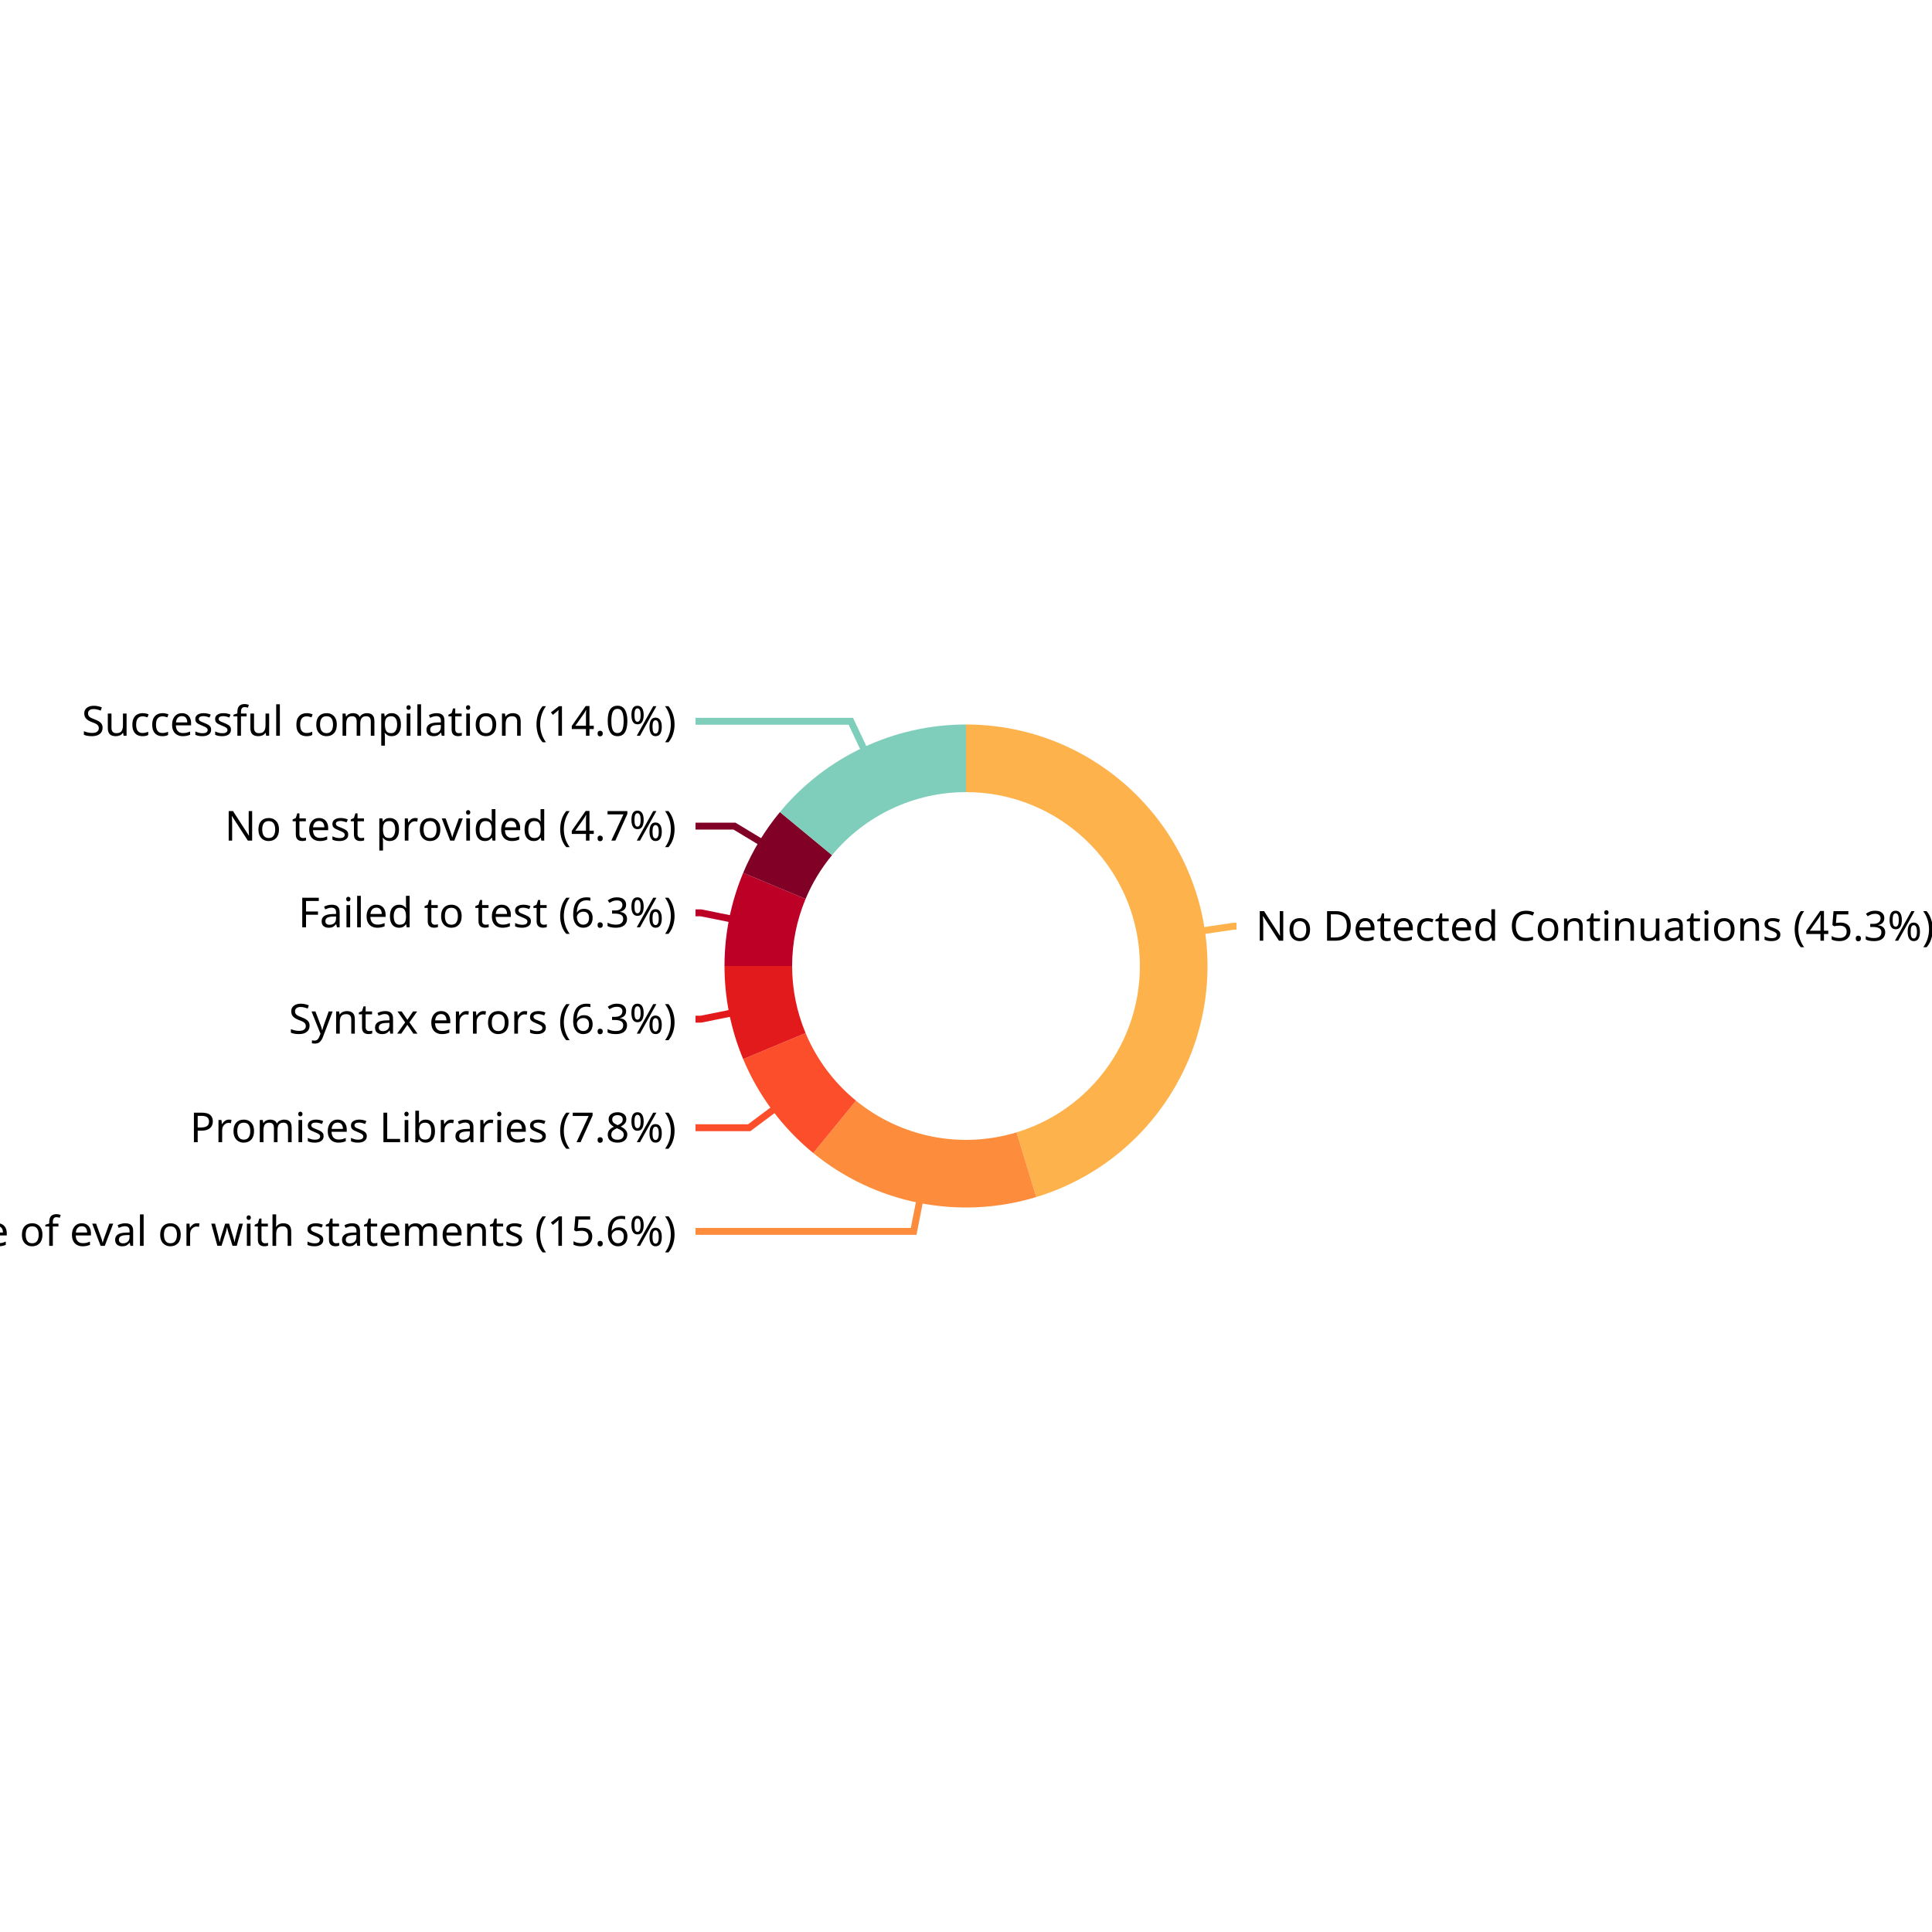
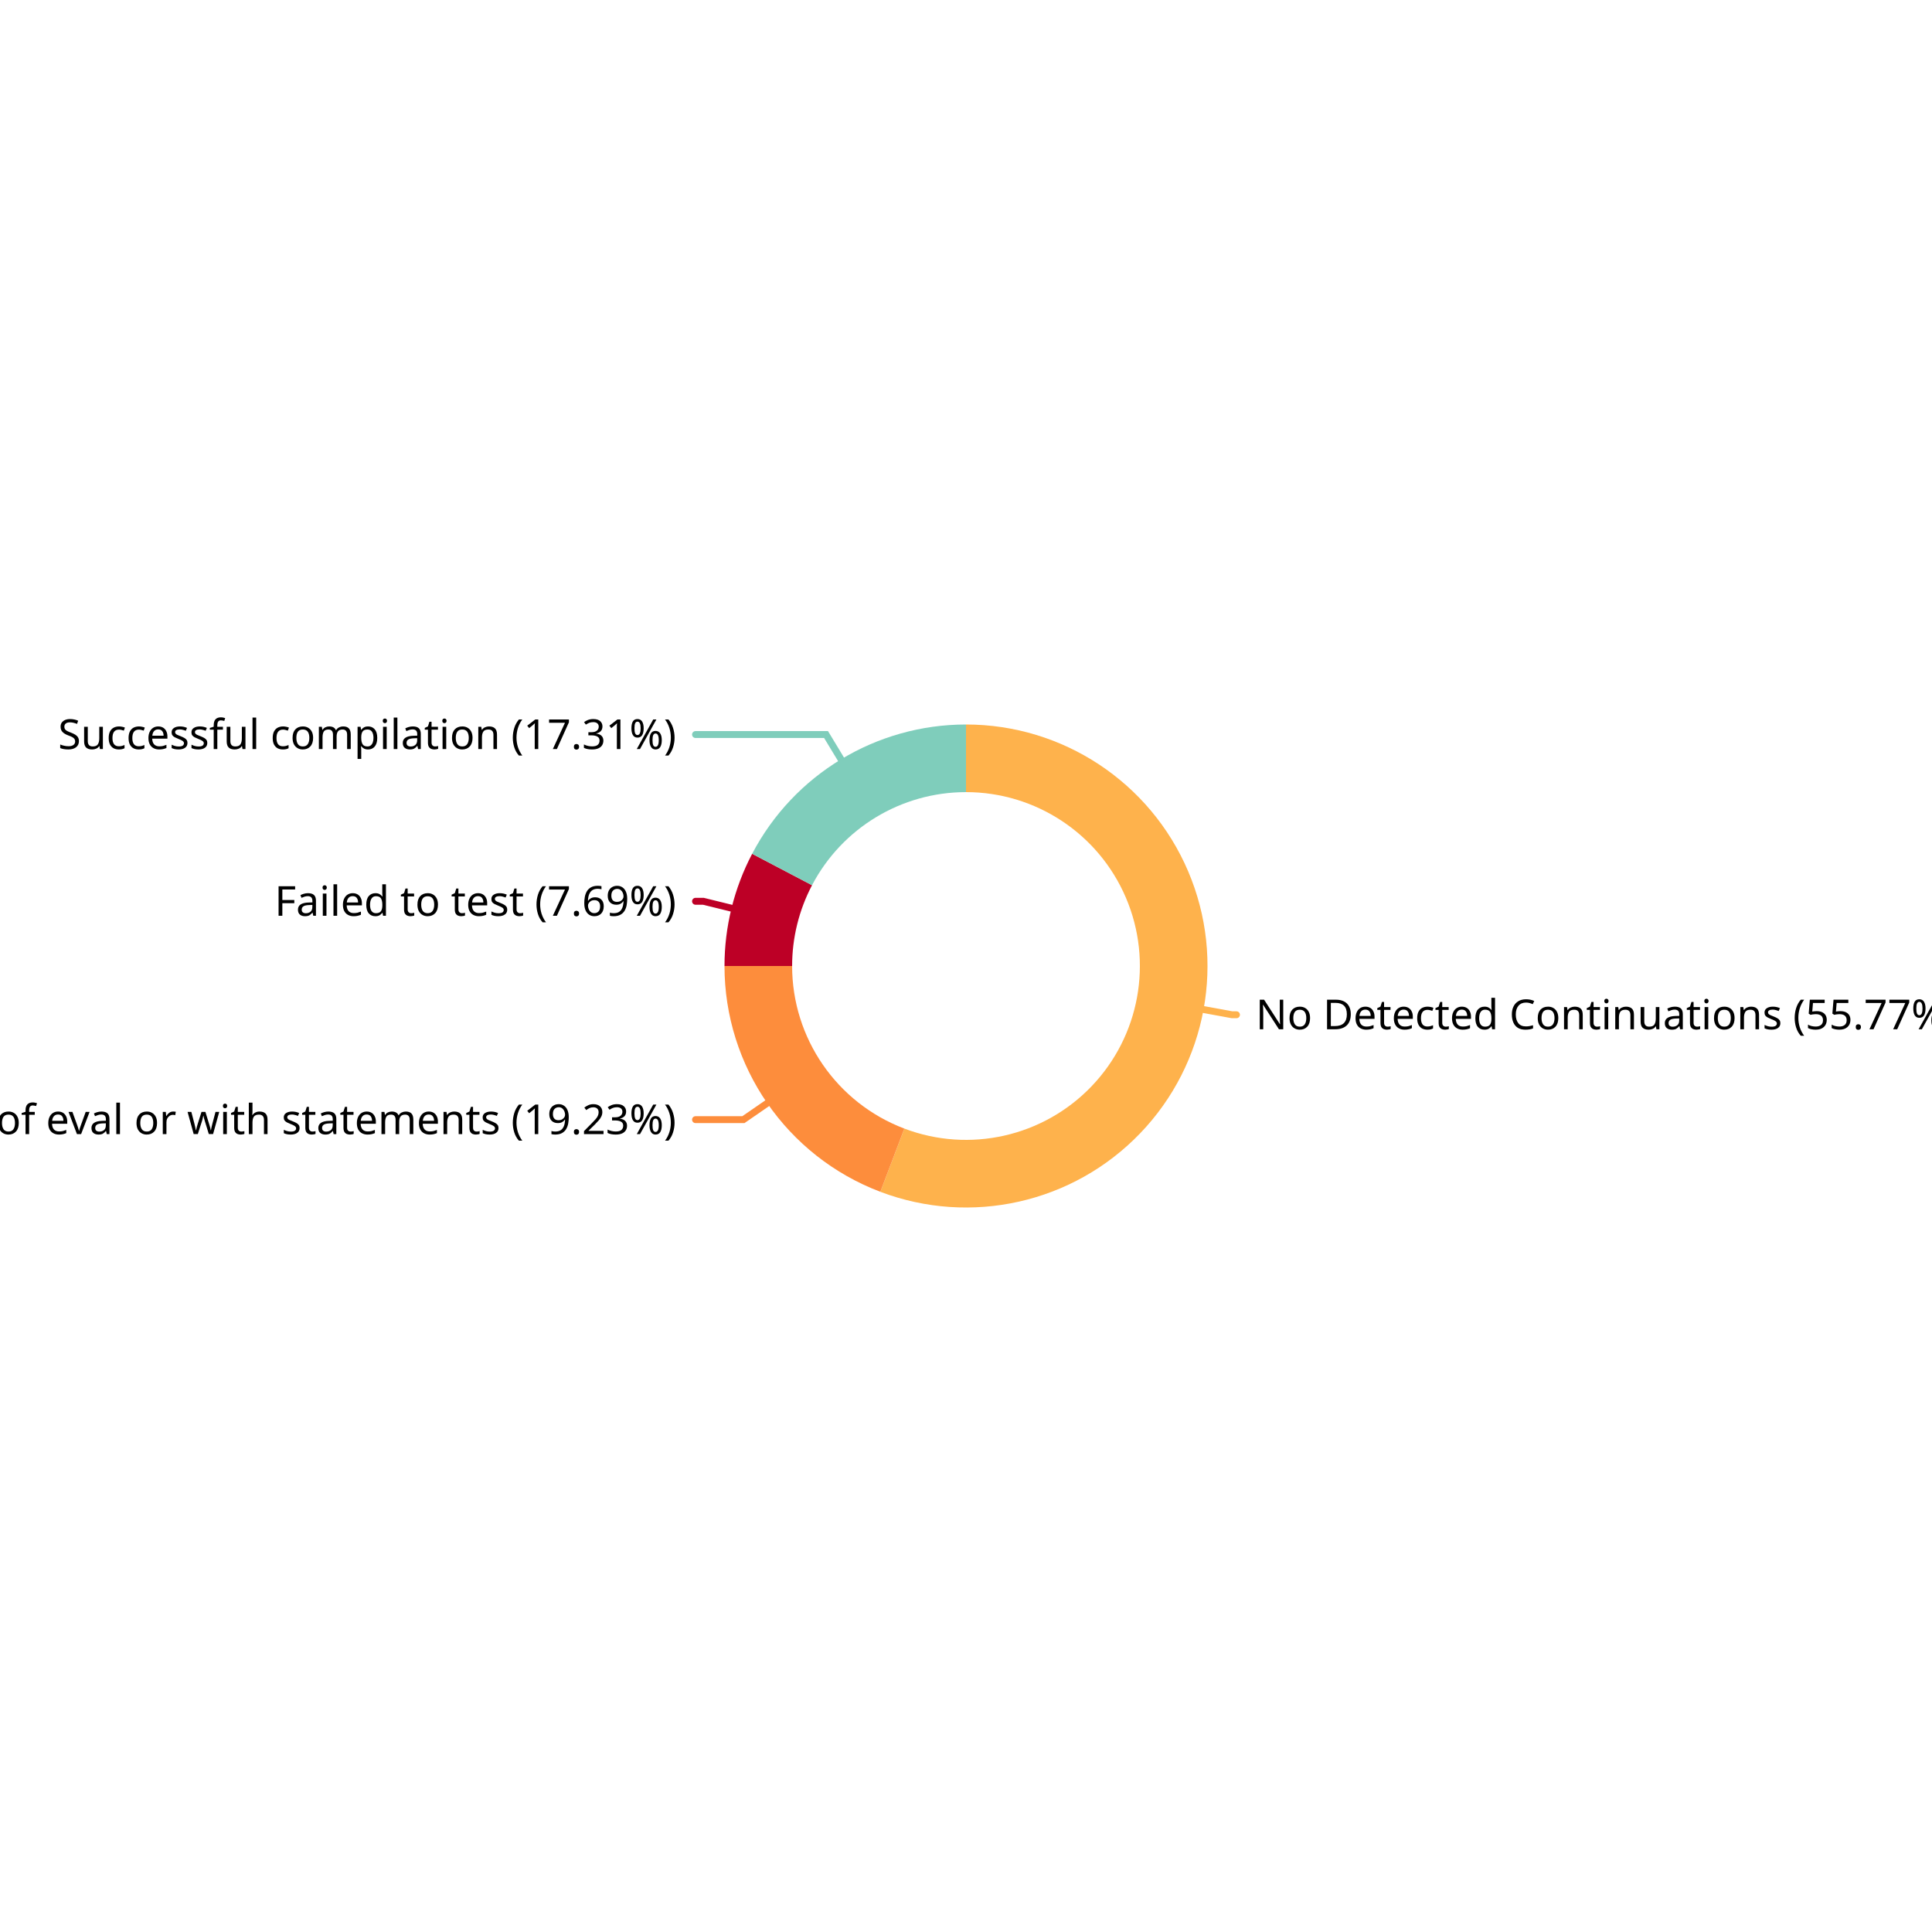
<svg xmlns="http://www.w3.org/2000/svg" width="560" height="560" class="chart" filename="due-evaluation.svg" version="1.1" xlink="http://www.w3.org/1999/xlink">
  <defs>
    <style type="text/css">
html, body  { width: 1000px; height: 100%; margin-top: auto; margin-right: auto; margin-bottom: auto; margin-left: auto; }
- text { font-family: Helvetica; color: blue; }
+ text { font-family: 'Gotham Rounded'; font-weight: 100; color: blue; }
.axis path, .axis line { fill: none; stroke: #000000; shape-rendering: crispedges; }
.grid .tick { stroke: #d3d3d3; opacity: 0.7; }
.grid path { stroke-width: 0px; }
.line { stroke-width: 1.5pt; fill: rgba(0, 0, 0, 0.0); }
.label.Javascript, .slice.Javascript { fill: #e31a1c; }
.line.Javascript { stroke: #e31a1c; }
.label.Ruby, .slice.Ruby { fill: #fc4e2a; }
.line.Ruby { stroke: #fc4e2a; }
.label.Python, .slice.Python { fill: #fd8d3c; }
.line.Python { stroke: #fd8d3c; }
.label.Csharp, .slice.Csharp { fill: #bd0026; }
.line.Csharp { stroke: #bd0026; }
.label.PHP, .slice.PHP { fill: #78c679; }
.line.PHP { stroke: #78c679; }
.label.XML_Schema, .slice.XML_Schema { fill: #41ab5d; }
.line.XML_Schema { stroke: #41ab5d; }
.label.SQL, .slice.SQL { fill: #238443; }
.line.SQL { stroke: #238443; }
.label.Perl, .slice.Perl { fill: #006837; }
.line.Perl { stroke: #006837; }
.label.C, .slice.C { fill: #41b6c4; }
.line.C { stroke: #41b6c4; }
.label.Cplusplus, .slice.Cplusplus { fill: #1d91c0; }
.line.Cplusplus { stroke: #1d91c0; }
.label.Java, .slice.Java { fill: #225ea8; }
.line.Java { stroke: #225ea8; }
.label.VisualBasicNET, .slice.VisualBasicNET { fill: #253494; }
.line.VisualBasicNET { stroke: #253494; }
.label.Autoconf, .slice.Autoconf { fill: #f768a1; }
.line.Autoconf { stroke: #f768a1; }
.label.Assembler, .slice.Assembler { fill: #dd3497; }
.line.Assembler { stroke: #dd3497; }
.label.Shell, .slice.Shell { fill: #ae017e; }
.line.Shell { stroke: #ae017e; }
.label.Make, .slice.Make { fill: #7a0177; }
.line.Make { stroke: #7a0177; }
.label.Swift, .slice.Swift { fill: #addd8e; }
.line.Swift { stroke: #addd8e; }
.label.ObjectiveC, .slice.ObjectiveC, .label.iOS, .slice.iOS { fill: #78c679; }
.line.ObjectiveC, .line.iOS { stroke: #78c679; }
.label.CSS, .slice.CSS { fill: #41ab5d; }
.line.CSS { stroke: #41ab5d; }
.slice.Arduino__Raspberry_Pi { fill: #7fcdbb; }
.line.Arduino__Raspberry_Pi { stroke: #7fcdbb; }
.slice.Android { fill: #41b6c4; }
.line.Android { stroke: #41b6c4; }
.label.AngularJS, .slice.AngularJS { fill: #feb24c; }
.line.AngularJS { stroke: #feb24c; }
.label.Nodejs, .slice.Nodejs { fill: #fd8d3c; }
.line.Nodejs { stroke: #fd8d3c; }
.label.Bower { fill: #bd0026; }
.line.Bower { stroke: #bd0026; }
.label.npm { fill: #e31a1c; }
.line.npm { stroke: #e31a1c; }
.label.PyPI { fill: #fd8d3c; }
.line.PyPI { stroke: #fd8d3c; }
.label.Rubygems { fill: #fc4e2a; }
.line.Rubygems { stroke: #fc4e2a; }
.label.Clojars { fill: #000000; }
.line.Clojars { stroke: #000000; }
.label.Hackage { fill: #000000; }
.line.Hackage { stroke: #000000; }
.label.Hex { fill: #000000; }
.line.Hex { stroke: #000000; }
.label.LuaRocks { fill: #000000; }
.line.LuaRocks { stroke: #000000; }
.label.CPAN { fill: #41ab5d; }
.line.CPAN { stroke: #41ab5d; }
.label.CPAN_search { fill: #000000; }
.line.CPAN_search { stroke: #000000; }
.label.CRAN { fill: #000000; }
.line.CRAN { stroke: #000000; }
.label.Perl6Eco { fill: #006837; }
.line.Perl6Eco { stroke: #006837; }
.label.Drupal { fill: #000000; }
.line.Drupal { stroke: #000000; }
.label.Packagist { fill: #dd3497; }
.line.Packagist { stroke: #dd3497; }
.label.Pear { fill: #8996b8; }
.line.Pear { stroke: #8996b8; }
.label.MELPA { fill: #000000; }
.line.MELPA { stroke: #000000; }
.label.Crates { fill: #000000; }
.line.Crates { stroke: #000000; }
.label.GoDoc { fill: #41b6c4; }
.line.GoDoc { stroke: #41b6c4; }
.label.Maven { fill: #225ea8; }
.line.Maven { stroke: #225ea8; }
.label.nugets { fill: #253494; }
.line.nugets { stroke: #253494; }
.slice.nocont { fill: #feb24c; }
.line.nocont { stroke: #feb24c; }
.slice.eval { fill: #fd8d3c; }
.line.eval { stroke: #fd8d3c; }
.slice.lib { fill: #fc4e2a; }
.line.lib { stroke: #fc4e2a; }
.slice.err { fill: #e31a1c; }
.line.err { stroke: #e31a1c; }
.slice.fail { fill: #bd0026; }
.line.fail { stroke: #bd0026; }
.slice.notest { fill: #800026; }
.line.notest { stroke: #800026; }
.slice.ok { fill: #7fcdbb; }
.line.ok { stroke: #7fcdbb; }
svg { overflow-x: visible; overflow-y: visible; border-top-width: 2px; border-right-width: 2px; border-bottom-width: 2px; border-left-width: 2px; border-top-style: dotted; border-right-style: dotted; border-bottom-style: dotted; border-left-style: dotted; border-top-color: black; border-right-color: black; border-bottom-color: black; border-left-color: black; }</style>
  </defs>
  <g transform="translate(280,280)">
    <g class="slices">
-       <path class="slice nocont" d="M4.2862637970157365e-15,-70A70,70 0 0,1 20.373,66.97L14.668,48.218A50.4,50.4 0 0,0 3.08610993385133e-15,-50.4Z" />
-       <path class="slice eval" d="M20.373,66.97A70,70 0 0,1 -44.28,54.215L-31.882,39.035A50.4,50.4 0 0,0 14.668,48.218Z" />
-       <path class="slice lib" d="M-44.28,54.215A70,70 0 0,1 -64.587,26.991L-46.503,19.433A50.4,50.4 0 0,0 -31.882,39.035Z" />
-       <path class="slice err" d="M-64.587,26.991A70,70 0 0,1 -70,8.572527594031473e-15L-50.4,6.17221986770266e-15A50.4,50.4 0 0,0 -46.503,19.433Z" />
-       <path class="slice fail" d="M-70,8.572527594031473e-15A70,70 0 0,1 -64.587,-26.991L-46.503,-19.433A50.4,50.4 0 0,0 -50.4,6.17221986770266e-15Z" />
-       <path class="slice notest" d="M-64.587,-26.991A70,70 0 0,1 -53.936,-44.62L-38.834,-32.126A50.4,50.4 0 0,0 -46.503,-19.433Z" />
-       <path class="slice ok" d="M-53.936,-44.62A70,70 0 0,1 4.9313697987961557e-14,-70L3.5505862551332317e-14,-50.4A50.4,50.4 0 0,0 -38.834,-32.126Z" />
+       <path class="slice nocont" d="M4.2862637970157365e-15,-70A70,70 0 1,1 -24.826,65.45L-17.874,47.124A50.4,50.4 0 1,0 3.08610993385133e-15,-50.4Z" />
+       <path class="slice eval" d="M-24.826,65.45A70,70 0 0,1 -70,-5.3599961784977293e-14L-50.4,-3.859197248518365e-14A50.4,50.4 0 0,0 -17.874,47.124Z" />
+       <path class="slice fail" d="M-70,-5.3599961784977293e-14A70,70 0 0,1 -61.987,-32.522L-44.63,-23.416A50.4,50.4 0 0,0 -50.4,-3.859197248518365e-14Z" />
+       <path class="slice ok" d="M-61.987,-32.522A70,70 0 0,1 4.9313697987961557e-14,-70L3.5505862551332317e-14,-50.4A50.4,50.4 0 0,0 -44.63,-23.416Z" />
    </g>
    <g class="labels">
-       <text dy=".35em" transform="translate(84,-11.53412)" style="font-family: cmr10; text-anchor: start; ">No Detected Continuations (45.3%)</text>
-       <text dy=".35em" transform="translate(-84,76.9175)" style="font-family: cmr10; text-anchor: end; ">Presence of eval or with statements (15.6%)</text>
-       <text dy=".35em" transform="translate(-84,46.87575)" style="font-family: cmr10; text-anchor: end; ">Promises Libraries (7.8%)</text>
-       <text dy=".35em" transform="translate(-84,15.41585)" style="font-family: cmr10; text-anchor: end; ">Syntax errors (6.3%)</text>
-       <text dy=".35em" transform="translate(-84,-15.41585)" style="font-family: cmr10; text-anchor: end; ">Failed to test (6.3%)</text>
-       <text dy=".35em" transform="translate(-84,-40.54307)" style="font-family: cmr10; text-anchor: end; ">No test provided (4.7%)</text>
-       <text dy=".35em" transform="translate(-84,-70.93844)" style="font-family: cmr10; text-anchor: end; ">Successful compilation (14.0%)</text>
+       <text dy=".35em" transform="translate(84,14.13386)" style="font-family: 'Gotham Rounded'; text-anchor: start; ">No Detected Continuations (55.77%)</text>
+       <text dy=".35em" transform="translate(-84,44.53472)" style="font-family: 'Gotham Rounded'; text-anchor: end; ">Presence of eval or with statements (19.23%)</text>
+       <text dy=".35em" transform="translate(-84,-18.75683)" style="font-family: 'Gotham Rounded'; text-anchor: end; ">Failed to test (7.69%)</text>
+       <text dy=".35em" transform="translate(-84,-67.09031)" style="font-family: 'Gotham Rounded'; text-anchor: end; ">Successful compilation (17.31%)</text>
    </g>
    <g class="lines">
-       <polyline fill="none" class="line nocont" points="59.545,-8.857,77.547,-11.534,78.4,-11.534" />
-       <polyline fill="none" class="line eval" points="-11.652,59.062,-15.174,76.917,-78.4,76.917" />
-       <polyline fill="none" class="line lib" points="-48.254,35.994,-62.843,46.876,-78.4,46.876" />
-       <polyline fill="none" class="line err" points="-59.025,11.837,-76.869,15.416,-78.4,15.416" />
-       <polyline fill="none" class="line fail" points="-59.025,-11.837,-76.869,-15.416,-78.4,-15.416" />
-       <polyline fill="none" class="line notest" points="-51.526,-31.131,-67.103,-40.543,-78.4,-40.543" />
-       <polyline fill="none" class="line ok" points="-25.632,-54.471,-33.381,-70.938,-78.4,-70.938" />
+       <polyline fill="none" class="line nocont" stroke-linecap="round" points="59.214,10.853,77.115,14.134,78.4,14.134" />
+       <polyline fill="none" class="line eval" stroke-linecap="round" points="-49.544,34.196,-64.523,44.535,-78.4,44.535" />
+       <polyline fill="none" class="line fail" stroke-linecap="round" points="-58.452,-14.403,-76.123,-18.757,-78.4,-18.757" />
+       <polyline fill="none" class="line ok" stroke-linecap="round" points="-31.147,-51.516,-40.564,-67.09,-78.4,-67.09" />
    </g>
  </g>
</svg>
